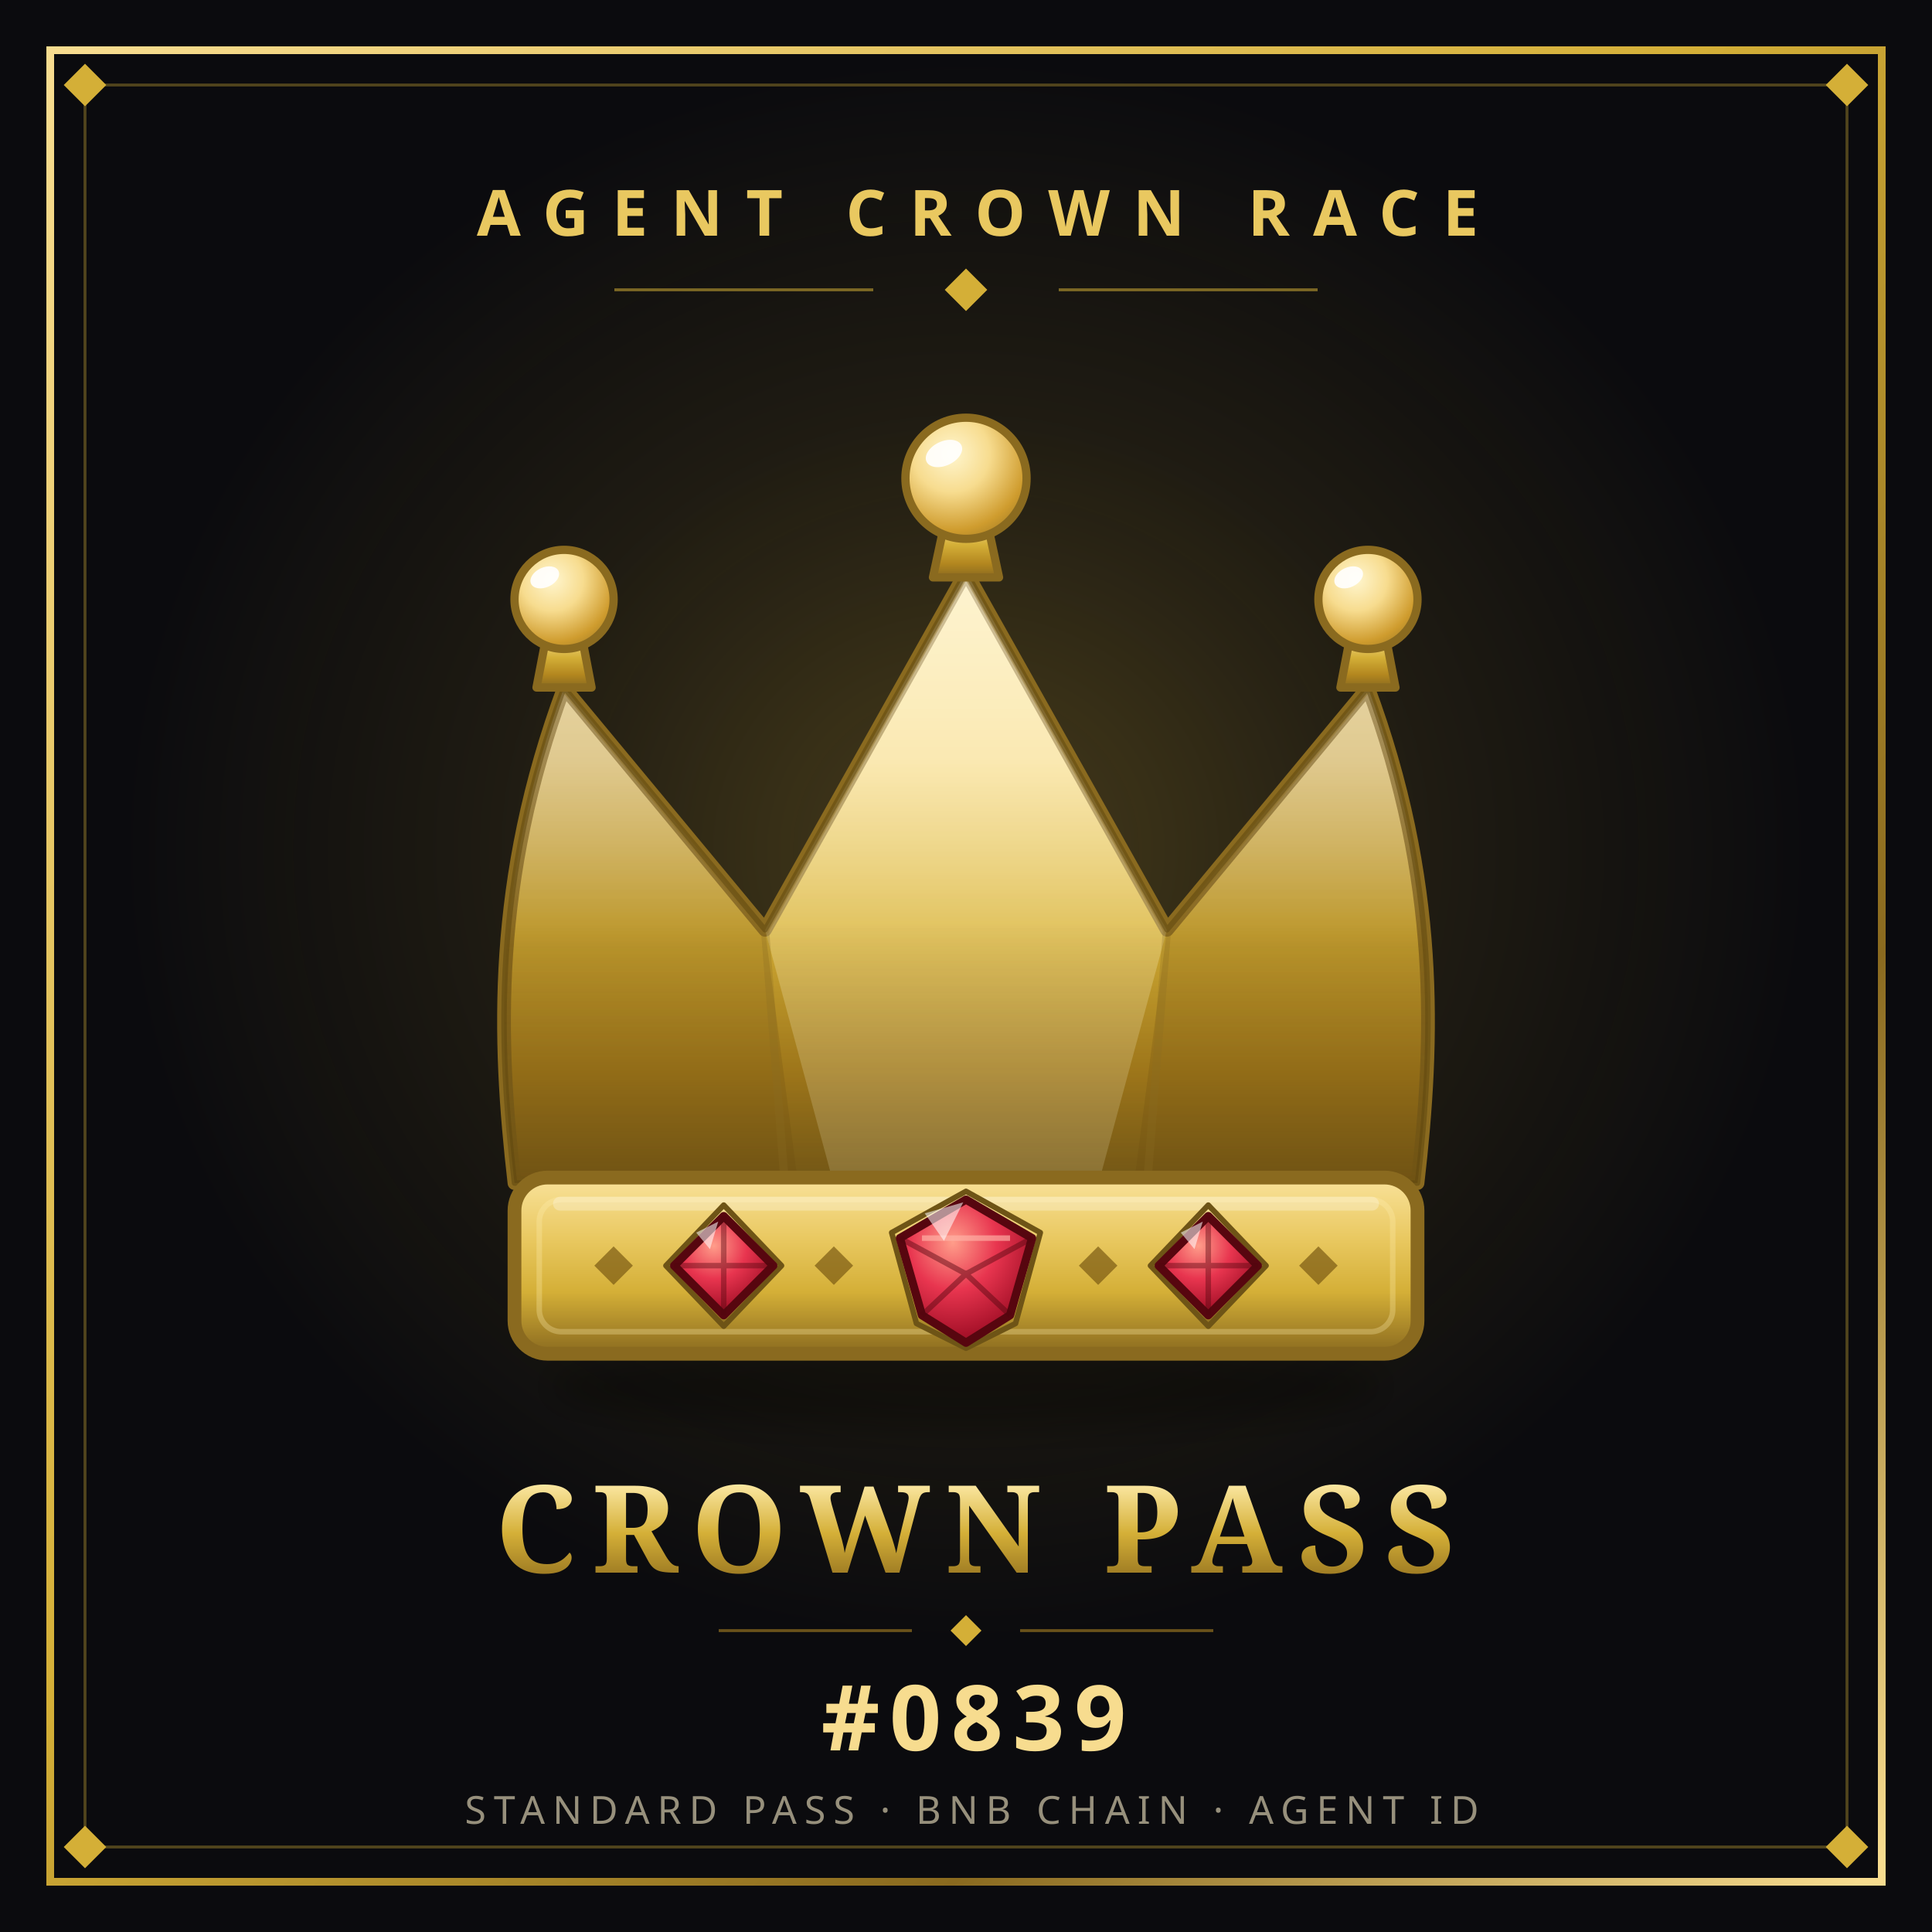
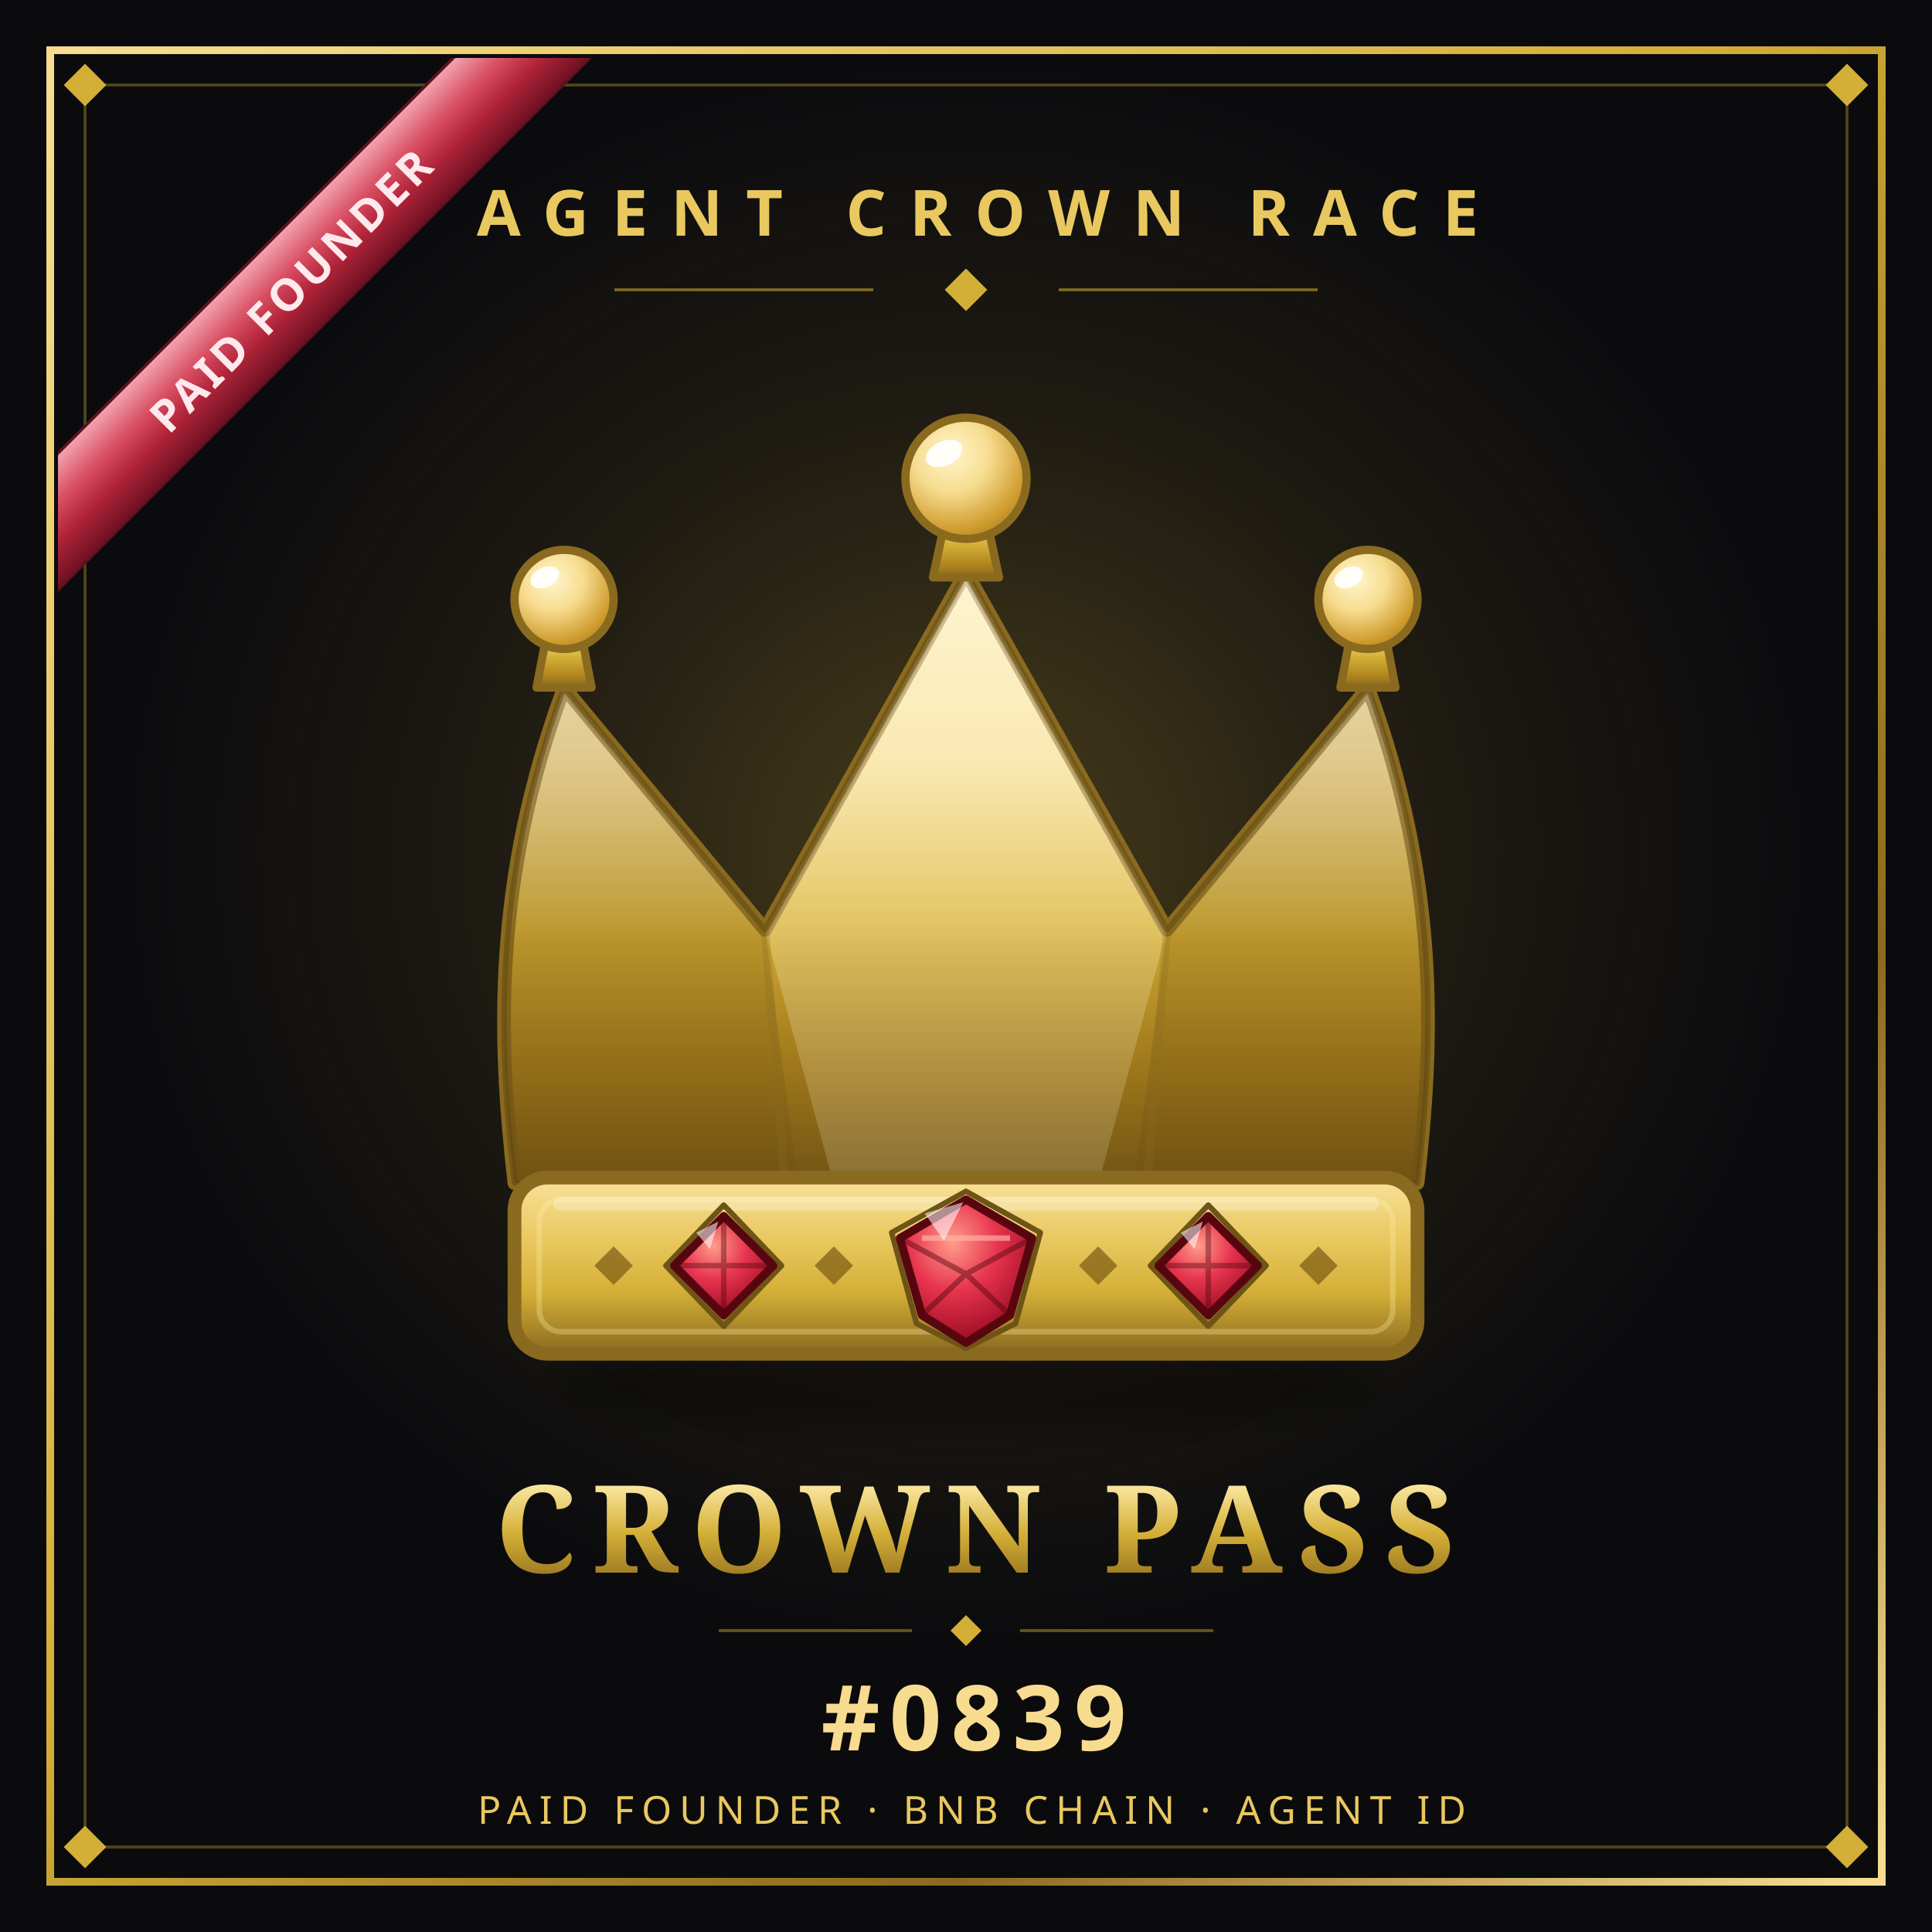
<svg xmlns="http://www.w3.org/2000/svg" viewBox="0 0 1000 1000" role="img" aria-label="Crown Pass #0839">
  <defs>
    <radialGradient id="passGlow" cx=".5" cy=".5" r=".5">
      <stop offset="0" stop-color="#d4af37" stop-opacity=".30" />
      <stop offset=".55" stop-color="#d4af37" stop-opacity=".10" />
      <stop offset="1" stop-color="#d4af37" stop-opacity="0" />
    </radialGradient>
    <linearGradient id="frameGold" x1="0" y1="0" x2="1" y2="1">
      <stop offset="0" stop-color="#f7dc8f" />
      <stop offset=".45" stop-color="#d4af37" />
      <stop offset=".75" stop-color="#8a6a1f" />
      <stop offset="1" stop-color="#f7dc8f" />
    </linearGradient>
    <linearGradient id="titleGold" x1="0" y1="0" x2="0" y2="1">
      <stop offset="0" stop-color="#fbe7a1" />
      <stop offset=".55" stop-color="#d4af37" />
      <stop offset="1" stop-color="#a07d24" />
    </linearGradient>
    <clipPath id="cardClip">
      <rect x="30" y="30" width="940" height="940" />
    </clipPath>
  </defs>
  <defs>
+     <linearGradient id="founderBand" x1="0" y1="0" x2="0" y2="1">
+       <stop offset="0" stop-color="#f3a7b0" />
+       <stop offset=".35" stop-color="#d94f63" />
+       <stop offset=".65" stop-color="#b02338" />
+       <stop offset="1" stop-color="#6d1122" />
+     </linearGradient>
    <linearGradient id="goldBody" x1="0" y1="0" x2="0" y2="1">
      <stop offset="0" stop-color="#fbe7a1" />
      <stop offset=".3" stop-color="#f7dc8f" />
      <stop offset=".58" stop-color="#d4af37" />
      <stop offset=".82" stop-color="#b3871f" />
      <stop offset="1" stop-color="#8a6a1f" />
    </linearGradient>
    <linearGradient id="goldBand" x1="0" y1="0" x2="0" y2="1">
      <stop offset="0" stop-color="#f9e29a" />
      <stop offset=".35" stop-color="#e9c860" />
      <stop offset=".65" stop-color="#d4af37" />
      <stop offset="1" stop-color="#8a6a1f" />
    </linearGradient>
    <radialGradient id="orbGrad" cx=".38" cy=".3" r=".9">
      <stop offset="0" stop-color="#fff6cf" />
      <stop offset=".35" stop-color="#f7dc8f" />
      <stop offset=".7" stop-color="#cf9c2e" />
      <stop offset="1" stop-color="#8a6a1f" />
    </radialGradient>
    <radialGradient id="rubyGrad" cx=".4" cy=".3" r=".95">
      <stop offset="0" stop-color="#ff9d8a" />
      <stop offset=".35" stop-color="#e8354f" />
      <stop offset=".68" stop-color="#a8122a" />
      <stop offset="1" stop-color="#5f0815" />
    </radialGradient>
    <linearGradient id="sheenGrad" x1="0" y1="0" x2="0" y2="1">
      <stop offset="0" stop-color="#ffffff" stop-opacity=".5" />
      <stop offset="1" stop-color="#ffffff" stop-opacity="0" />
    </linearGradient>
    <linearGradient id="shadeGrad" x1="0" y1="0" x2="0" y2="1">
      <stop offset="0" stop-color="#463004" stop-opacity="0" />
      <stop offset="1" stop-color="#463004" stop-opacity=".38" />
    </linearGradient>
    <filter id="blur6" x="-40%" y="-40%" width="180%" height="180%">
      <feGaussianBlur stdDeviation="6" />
    </filter>
    <clipPath id="bodyClip">
      <path d="M92 332 C86 280 84 222 110 152 L183 240 L256 110 L329 240 L402 152 C428 222 426 280 420 332 Z" />
    </clipPath>
  </defs>
  <rect width="1000" height="1000" fill="#0b0b0e" />
  <ellipse cx="500" cy="440" rx="440" ry="410" fill="url(#passGlow)" />
  <rect x="26" y="26" width="948" height="948" fill="none" stroke="url(#frameGold)" stroke-width="4" />
  <rect x="44" y="44" width="912" height="912" fill="none" stroke="#d4af37" stroke-width="1.5" opacity=".35" />
  <path d="M44 33 L55 44 L44 55 L33 44 Z" fill="#d4af37" />
  <path d="M956 33 L967 44 L956 55 L945 44 Z" fill="#d4af37" />
  <path d="M44 945 L55 956 L44 967 L33 956 Z" fill="#d4af37" />
  <path d="M956 945 L967 956 L956 967 L945 956 Z" fill="#d4af37" />
  <text x="506" y="122" text-anchor="middle" font-family="'Noto Sans', Arial, sans-serif" font-size="33" font-weight="600" letter-spacing="12" fill="#e9c860">AGENT CROWN RACE</text>
  <g stroke="#d4af37" opacity=".55">
    <path d="M318 150 H452 M548 150 H682" stroke-width="1.5" />
  </g>
  <path d="M500 139 L511 150 L500 161 L489 150 Z" fill="#d4af37" />
  <svg x="215" y="182" width="570" height="570" viewBox="56 30 400 400">
    <g id="crown">
      <ellipse cx="256" cy="406" rx="152" ry="15" fill="#000000" opacity=".30" filter="url(#blur6)" />
      <path d="M92 332 C86 280 84 222 110 152 L183 240 L256 110 L329 240 L402 152 C428 222 426 280 420 332 Z" fill="url(#goldBody)" stroke="#8a6a1f" stroke-width="5" stroke-linejoin="round" />
      <g clip-path="url(#bodyClip)">
        <polygon points="60,340 110,140 183,240 196,340" fill="#7a5a12" opacity=".26" />
        <polygon points="452,340 402,140 329,240 316,340" fill="#7a5a12" opacity=".26" />
        <polygon points="183,240 256,110 329,240 302,340 210,340" fill="#fff3bc" opacity=".30" />
        <rect x="60" y="96" width="392" height="150" fill="url(#sheenGrad)" />
        <rect x="60" y="238" width="392" height="102" fill="url(#shadeGrad)" />
      </g>
      <g stroke="#8a6a1f" stroke-width="3" opacity=".45" fill="none">
        <path d="M110 152 L183 240 L256 110 L329 240 L402 152" />
        <path d="M183 240 L190 330 M329 240 L322 330" opacity=".6" />
      </g>
      <path d="M92 332 C86 280 84 222 110 152 L183 240 L256 110 L329 240 L402 152 C428 222 426 280 420 332 Z" fill="none" stroke="#5f470e" stroke-width="2" stroke-linejoin="round" opacity=".55" />
      <path d="M100 152 L120 152 L115 126 L105 126 Z" fill="url(#goldBody)" stroke="#8a6a1f" stroke-width="3" stroke-linejoin="round" />
      <path d="M244 112 L268 112 L262 84 L250 84 Z" fill="url(#goldBody)" stroke="#8a6a1f" stroke-width="3" stroke-linejoin="round" />
      <path d="M392 152 L412 152 L407 126 L397 126 Z" fill="url(#goldBody)" stroke="#8a6a1f" stroke-width="3" stroke-linejoin="round" />
      <g stroke="#8a6a1f" stroke-width="3">
        <circle cx="110" cy="120" r="18" fill="url(#orbGrad)" />
        <circle cx="256" cy="76" r="22" fill="url(#orbGrad)" />
        <circle cx="402" cy="120" r="18" fill="url(#orbGrad)" />
      </g>
      <g fill="#ffffff">
        <ellipse cx="103" cy="112" rx="5.5" ry="3.6" opacity=".9" transform="rotate(-25 103 112)" />
        <ellipse cx="248" cy="67" rx="7" ry="4.4" opacity=".9" transform="rotate(-25 248 67)" />
        <ellipse cx="395" cy="112" rx="5.5" ry="3.6" opacity=".9" transform="rotate(-25 395 112)" />
      </g>
      <rect x="92" y="330" width="328" height="64" rx="12" fill="url(#goldBand)" stroke="#8a6a1f" stroke-width="5" />
      <rect x="101" y="338" width="310" height="48" rx="8" fill="none" stroke="#ffeeb0" stroke-width="2" opacity=".30" />
      <rect x="106" y="337" width="300" height="5" rx="2.5" fill="#ffffff" opacity=".26" />
      <g fill="#7a5a12" opacity=".7">
        <path d="M128 355 L135 362 L128 369 L121 362 Z" />
        <path d="M208 355 L215 362 L208 369 L201 362 Z" />
        <path d="M304 355 L311 362 L304 369 L297 362 Z" />
        <path d="M384 355 L391 362 L384 369 L377 362 Z" />
      </g>
      <g fill="url(#goldBand)" stroke="#6e5416" stroke-width="2" stroke-linejoin="round">
        <polygon points="256,335 283,350 274,383 256,392 238,383 229,350" />
        <polygon points="168,340 189,362 168,384 147,362" />
        <polygon points="344,340 365,362 344,384 323,362" />
      </g>
      <polygon points="256,338 280,352 272,380 256,390 240,380 232,352" fill="url(#rubyGrad)" stroke="#57060f" stroke-width="3" stroke-linejoin="round" />
      <g stroke="#ffb3a7" stroke-width="2" opacity=".65" fill="none">
        <path d="M240 352 L272 352" />
      </g>
      <g stroke="#50040d" stroke-width="2" opacity=".45" fill="none">
        <path d="M232 352 L256 365 L280 352 M240 380 L256 365 L272 380" />
      </g>
      <polygon points="241,343 255,339 248,353" fill="#ffffff" opacity=".55" />
      <g stroke="#57060f" stroke-width="3" stroke-linejoin="round">
        <polygon points="168,344 186,362 168,380 150,362" fill="url(#rubyGrad)" />
        <polygon points="344,344 362,362 344,380 326,362" fill="url(#rubyGrad)" />
      </g>
      <g stroke="#50040d" stroke-width="2" opacity=".4" fill="none">
        <path d="M150 362 L186 362 M168 344 L168 380" />
        <path d="M326 362 L362 362 M344 344 L344 380" />
      </g>
      <g fill="#ffffff" opacity=".55">
        <polygon points="158,350 166,346 163,356" />
        <polygon points="334,350 342,346 339,356" />
      </g>
    </g>
  </svg>
  <text x="505" y="814" text-anchor="middle" font-family="Georgia, 'Noto Serif', serif" font-size="63" font-weight="700" letter-spacing="8" fill="url(#titleGold)">CROWN PASS</text>
  <g stroke="#8a6a1f" opacity=".75">
    <path d="M372 844 H472 M528 844 H628" stroke-width="1.5" />
  </g>
  <path d="M500 836 L508 844 L500 852 L492 844 Z" fill="#d4af37" />
  <text x="504" y="906" text-anchor="middle" font-family="'Noto Sans', Arial, sans-serif" font-size="47" font-weight="600" letter-spacing="5" fill="#f7dc8f">#0839</text>
-   <text x="503" y="944" text-anchor="middle" font-family="'Noto Sans', Arial, sans-serif" font-size="20" letter-spacing="4" fill="#97907c">STANDARD PASS · BNB CHAIN · AGENT ID</text>
+   <text x="503" y="944" text-anchor="middle" font-family="'Noto Sans', Arial, sans-serif" font-size="20" letter-spacing="4" fill="#e9c860">PAID FOUNDER · BNB CHAIN · AGENT ID</text>
+   <g clip-path="url(#cardClip)">
+     <g transform="rotate(-45 150 150)">
+       <rect x="-90" y="125" width="480" height="50" fill="url(#founderBand)" stroke="#5e1220" stroke-width="1.5" />
+       <text x="150" y="159" text-anchor="middle" font-family="'Noto Sans', Arial, sans-serif" font-size="23" font-weight="700" letter-spacing="2" fill="#ffe9ec">PAID FOUNDER</text>
+     </g>
+   </g>
</svg>
